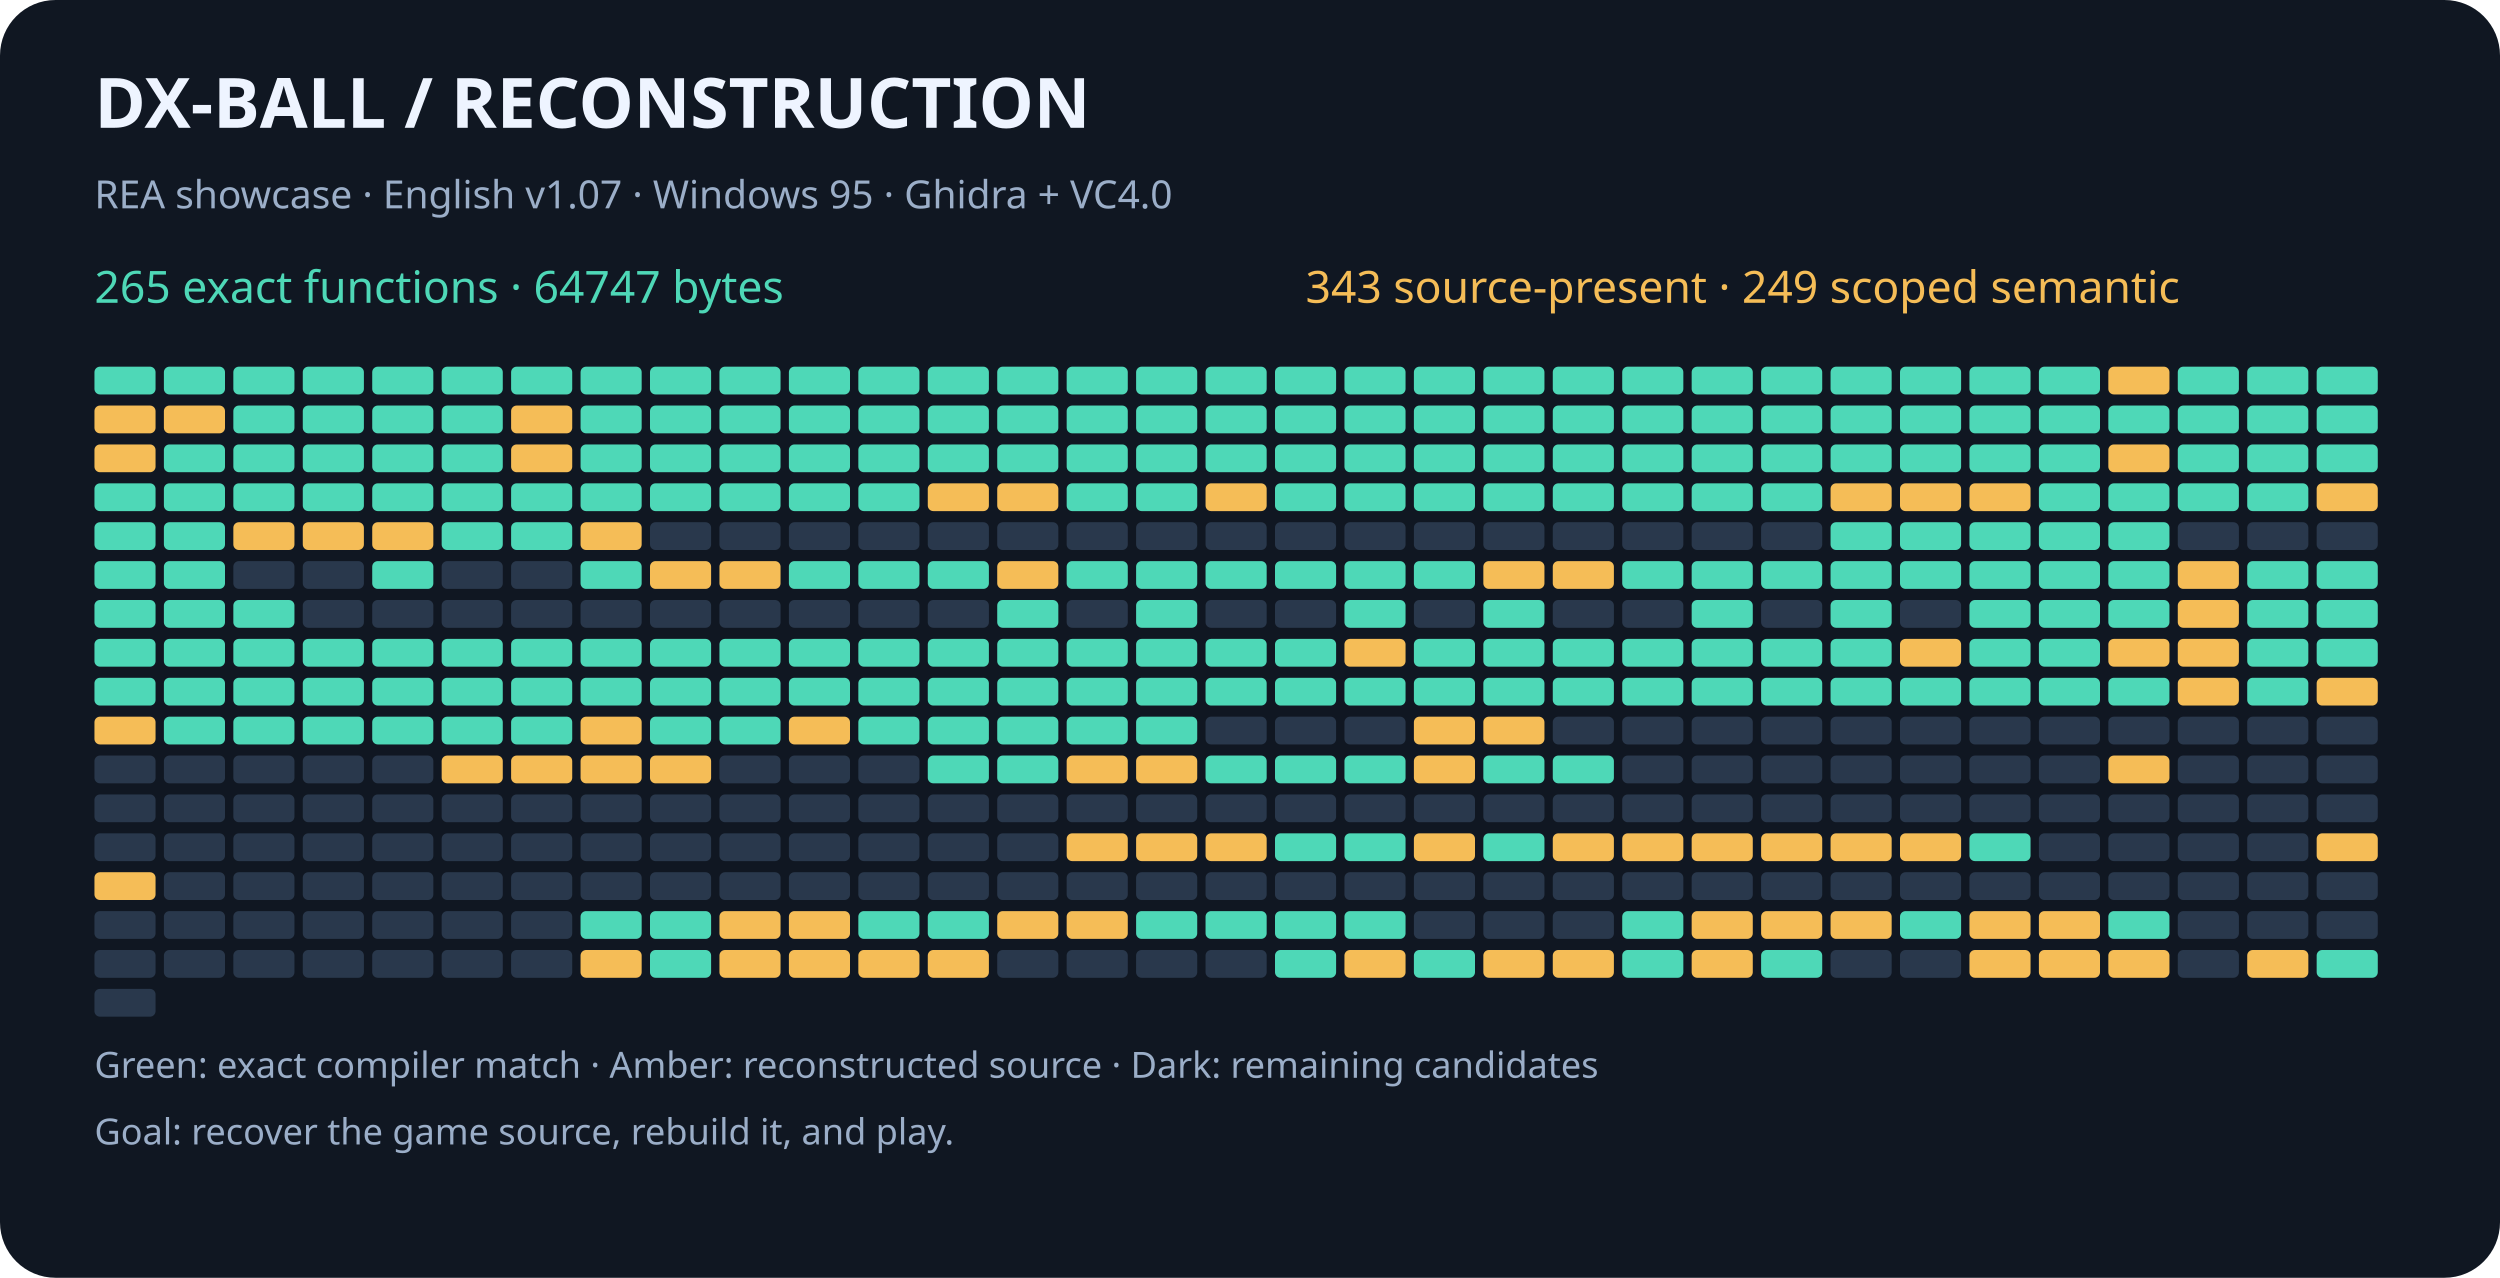
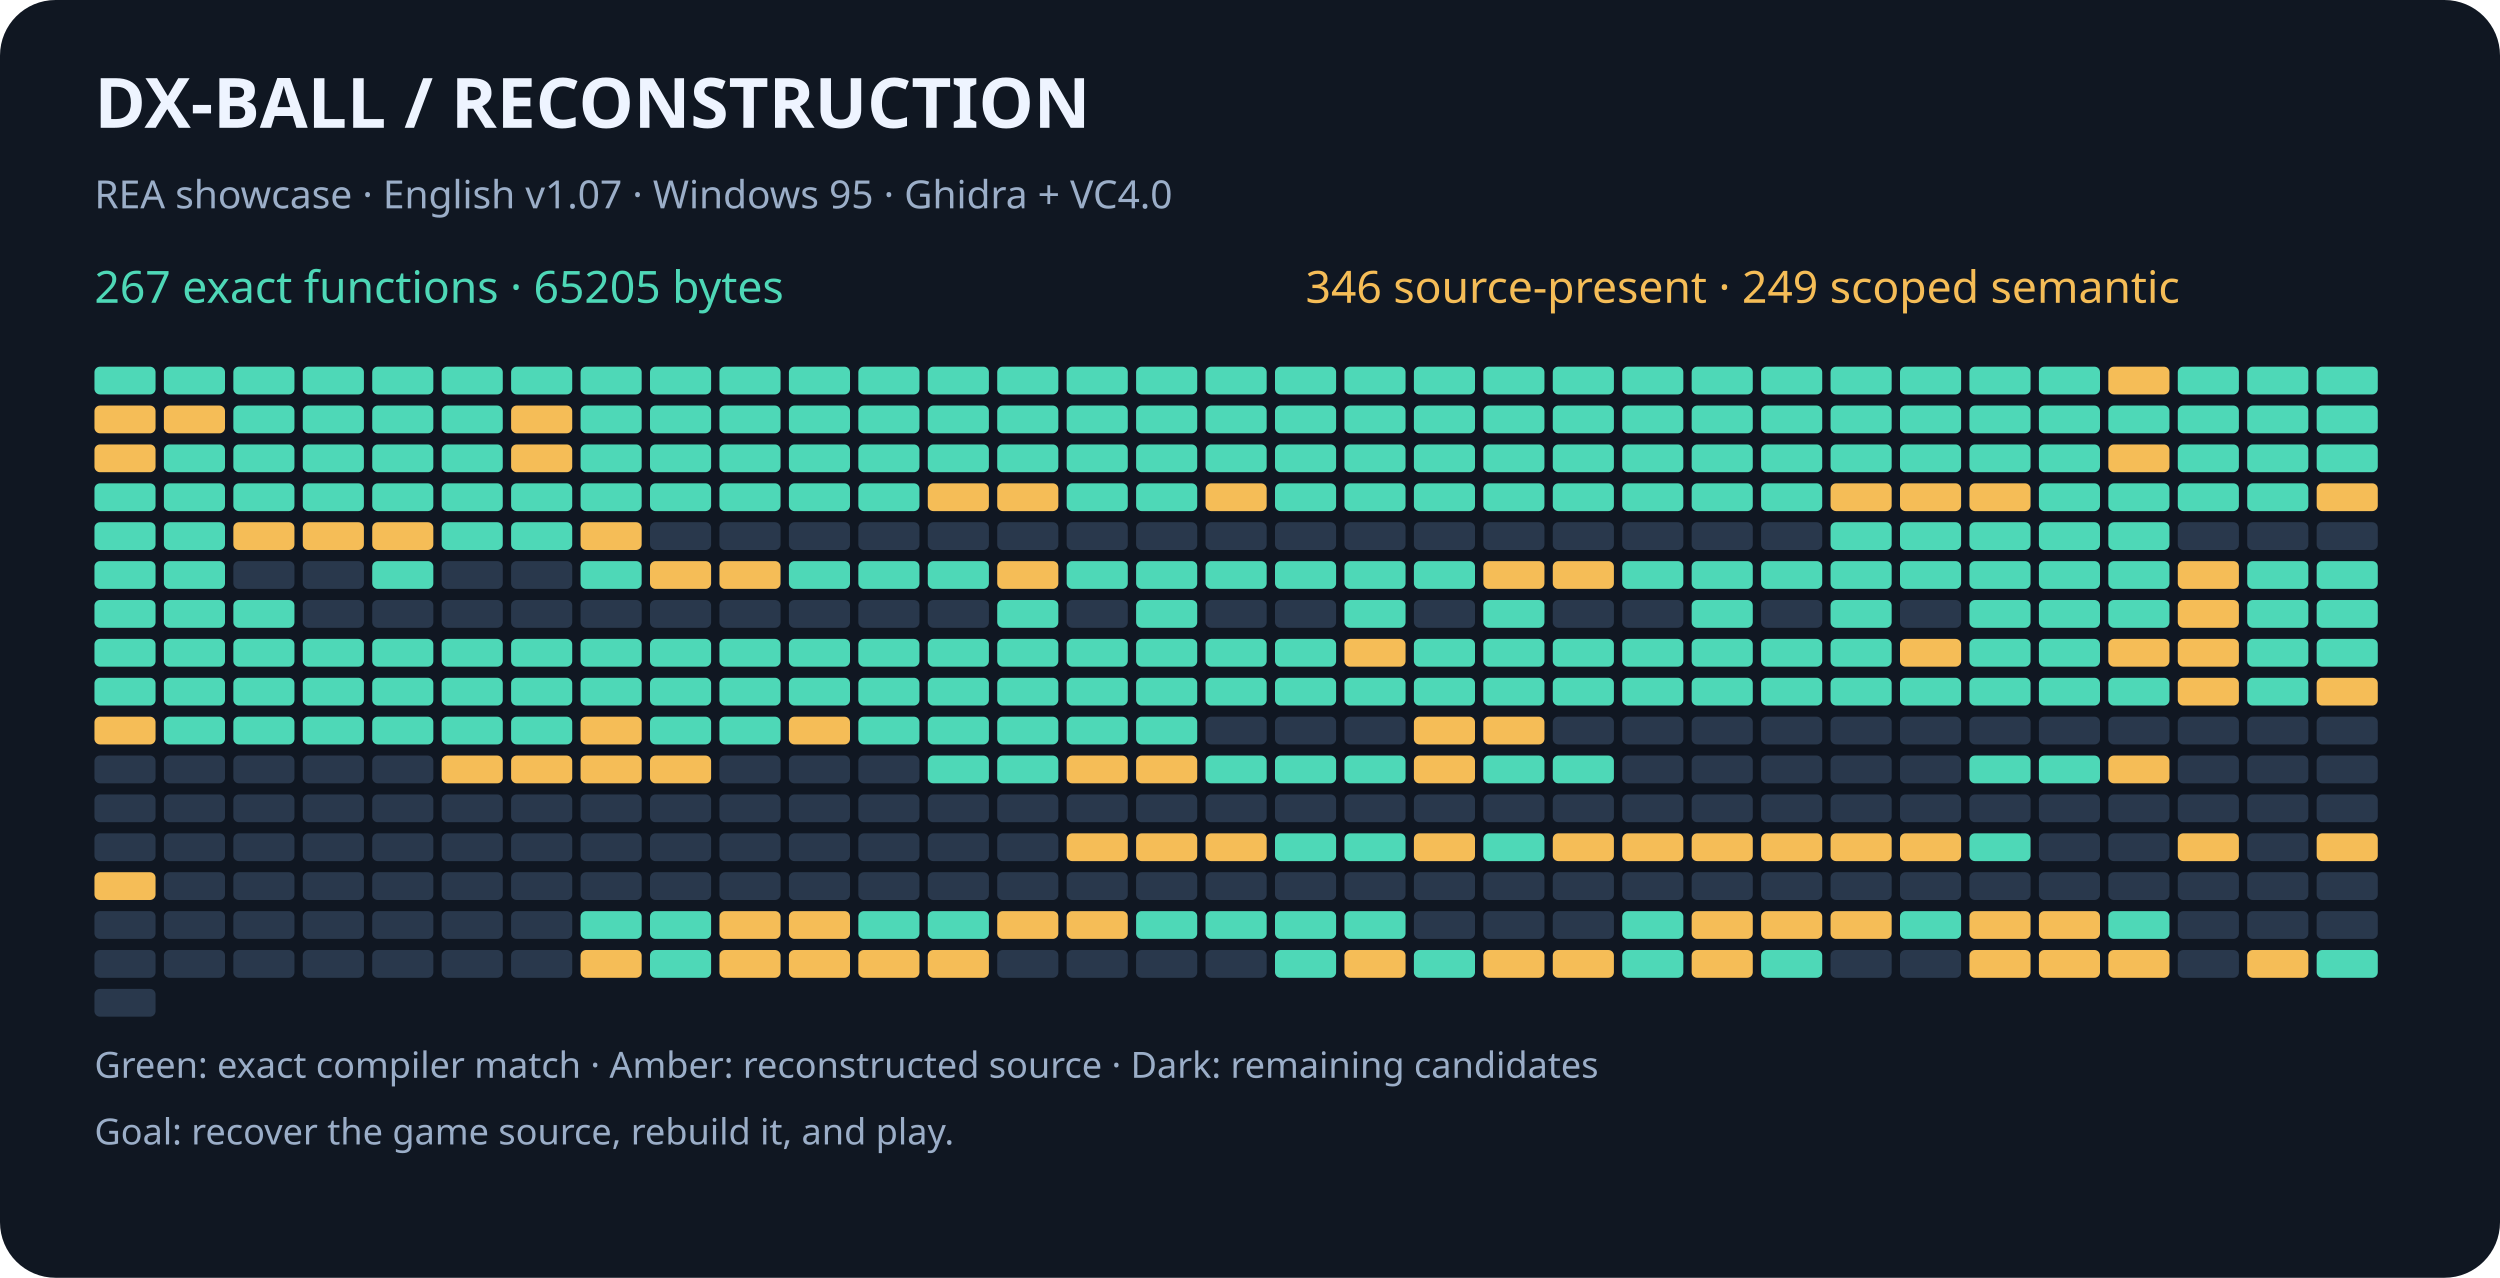
<svg xmlns="http://www.w3.org/2000/svg" width="900" height="460" viewBox="0 0 900 460" role="img" aria-labelledby="title desc">
  <rect width="900" height="460" rx="20" fill="#101722" />
  <g font-family="sans-serif">
    <text x="34" y="46" fill="#eef4ff" font-size="25" font-weight="bold">DX-BALL  /  RECONSTRUCTION</text>
    <text x="34" y="75" fill="#9baec8" font-size="14">REA showcase · English v1.07 · Windows 95 · Ghidra + VC4.0</text>
-     <text x="34" y="109" fill="#4ed8b7" font-size="16">265 exact functions · 64747 bytes</text>
-     <text x="470" y="109" fill="#f5bd57" font-size="16">343 source-present · 249 scoped semantic</text>
+     <text x="34" y="109" fill="#4ed8b7" font-size="16">267 exact functions · 65205 bytes</text>
+     <text x="470" y="109" fill="#f5bd57" font-size="16">346 source-present · 249 scoped semantic</text>
    <rect x="34" y="132" width="22" height="10" rx="2" fill="#4ed8b7" />
    <rect x="59" y="132" width="22" height="10" rx="2" fill="#4ed8b7" />
    <rect x="84" y="132" width="22" height="10" rx="2" fill="#4ed8b7" />
    <rect x="109" y="132" width="22" height="10" rx="2" fill="#4ed8b7" />
    <rect x="134" y="132" width="22" height="10" rx="2" fill="#4ed8b7" />
    <rect x="159" y="132" width="22" height="10" rx="2" fill="#4ed8b7" />
    <rect x="184" y="132" width="22" height="10" rx="2" fill="#4ed8b7" />
    <rect x="209" y="132" width="22" height="10" rx="2" fill="#4ed8b7" />
    <rect x="234" y="132" width="22" height="10" rx="2" fill="#4ed8b7" />
    <rect x="259" y="132" width="22" height="10" rx="2" fill="#4ed8b7" />
    <rect x="284" y="132" width="22" height="10" rx="2" fill="#4ed8b7" />
    <rect x="309" y="132" width="22" height="10" rx="2" fill="#4ed8b7" />
    <rect x="334" y="132" width="22" height="10" rx="2" fill="#4ed8b7" />
    <rect x="359" y="132" width="22" height="10" rx="2" fill="#4ed8b7" />
    <rect x="384" y="132" width="22" height="10" rx="2" fill="#4ed8b7" />
    <rect x="409" y="132" width="22" height="10" rx="2" fill="#4ed8b7" />
    <rect x="434" y="132" width="22" height="10" rx="2" fill="#4ed8b7" />
    <rect x="459" y="132" width="22" height="10" rx="2" fill="#4ed8b7" />
    <rect x="484" y="132" width="22" height="10" rx="2" fill="#4ed8b7" />
    <rect x="509" y="132" width="22" height="10" rx="2" fill="#4ed8b7" />
    <rect x="534" y="132" width="22" height="10" rx="2" fill="#4ed8b7" />
    <rect x="559" y="132" width="22" height="10" rx="2" fill="#4ed8b7" />
    <rect x="584" y="132" width="22" height="10" rx="2" fill="#4ed8b7" />
    <rect x="609" y="132" width="22" height="10" rx="2" fill="#4ed8b7" />
    <rect x="634" y="132" width="22" height="10" rx="2" fill="#4ed8b7" />
    <rect x="659" y="132" width="22" height="10" rx="2" fill="#4ed8b7" />
    <rect x="684" y="132" width="22" height="10" rx="2" fill="#4ed8b7" />
    <rect x="709" y="132" width="22" height="10" rx="2" fill="#4ed8b7" />
    <rect x="734" y="132" width="22" height="10" rx="2" fill="#4ed8b7" />
    <rect x="759" y="132" width="22" height="10" rx="2" fill="#f5bd57" />
    <rect x="784" y="132" width="22" height="10" rx="2" fill="#4ed8b7" />
    <rect x="809" y="132" width="22" height="10" rx="2" fill="#4ed8b7" />
    <rect x="834" y="132" width="22" height="10" rx="2" fill="#4ed8b7" />
    <rect x="34" y="146" width="22" height="10" rx="2" fill="#f5bd57" />
    <rect x="59" y="146" width="22" height="10" rx="2" fill="#f5bd57" />
    <rect x="84" y="146" width="22" height="10" rx="2" fill="#4ed8b7" />
    <rect x="109" y="146" width="22" height="10" rx="2" fill="#4ed8b7" />
    <rect x="134" y="146" width="22" height="10" rx="2" fill="#4ed8b7" />
    <rect x="159" y="146" width="22" height="10" rx="2" fill="#4ed8b7" />
    <rect x="184" y="146" width="22" height="10" rx="2" fill="#f5bd57" />
    <rect x="209" y="146" width="22" height="10" rx="2" fill="#4ed8b7" />
    <rect x="234" y="146" width="22" height="10" rx="2" fill="#4ed8b7" />
    <rect x="259" y="146" width="22" height="10" rx="2" fill="#4ed8b7" />
    <rect x="284" y="146" width="22" height="10" rx="2" fill="#4ed8b7" />
    <rect x="309" y="146" width="22" height="10" rx="2" fill="#4ed8b7" />
    <rect x="334" y="146" width="22" height="10" rx="2" fill="#4ed8b7" />
    <rect x="359" y="146" width="22" height="10" rx="2" fill="#4ed8b7" />
    <rect x="384" y="146" width="22" height="10" rx="2" fill="#4ed8b7" />
    <rect x="409" y="146" width="22" height="10" rx="2" fill="#4ed8b7" />
    <rect x="434" y="146" width="22" height="10" rx="2" fill="#4ed8b7" />
    <rect x="459" y="146" width="22" height="10" rx="2" fill="#4ed8b7" />
    <rect x="484" y="146" width="22" height="10" rx="2" fill="#4ed8b7" />
    <rect x="509" y="146" width="22" height="10" rx="2" fill="#4ed8b7" />
    <rect x="534" y="146" width="22" height="10" rx="2" fill="#4ed8b7" />
    <rect x="559" y="146" width="22" height="10" rx="2" fill="#4ed8b7" />
    <rect x="584" y="146" width="22" height="10" rx="2" fill="#4ed8b7" />
    <rect x="609" y="146" width="22" height="10" rx="2" fill="#4ed8b7" />
    <rect x="634" y="146" width="22" height="10" rx="2" fill="#4ed8b7" />
    <rect x="659" y="146" width="22" height="10" rx="2" fill="#4ed8b7" />
    <rect x="684" y="146" width="22" height="10" rx="2" fill="#4ed8b7" />
    <rect x="709" y="146" width="22" height="10" rx="2" fill="#4ed8b7" />
    <rect x="734" y="146" width="22" height="10" rx="2" fill="#4ed8b7" />
    <rect x="759" y="146" width="22" height="10" rx="2" fill="#4ed8b7" />
    <rect x="784" y="146" width="22" height="10" rx="2" fill="#4ed8b7" />
    <rect x="809" y="146" width="22" height="10" rx="2" fill="#4ed8b7" />
    <rect x="834" y="146" width="22" height="10" rx="2" fill="#4ed8b7" />
    <rect x="34" y="160" width="22" height="10" rx="2" fill="#f5bd57" />
    <rect x="59" y="160" width="22" height="10" rx="2" fill="#4ed8b7" />
    <rect x="84" y="160" width="22" height="10" rx="2" fill="#4ed8b7" />
    <rect x="109" y="160" width="22" height="10" rx="2" fill="#4ed8b7" />
    <rect x="134" y="160" width="22" height="10" rx="2" fill="#4ed8b7" />
    <rect x="159" y="160" width="22" height="10" rx="2" fill="#4ed8b7" />
    <rect x="184" y="160" width="22" height="10" rx="2" fill="#f5bd57" />
    <rect x="209" y="160" width="22" height="10" rx="2" fill="#4ed8b7" />
    <rect x="234" y="160" width="22" height="10" rx="2" fill="#4ed8b7" />
    <rect x="259" y="160" width="22" height="10" rx="2" fill="#4ed8b7" />
    <rect x="284" y="160" width="22" height="10" rx="2" fill="#4ed8b7" />
    <rect x="309" y="160" width="22" height="10" rx="2" fill="#4ed8b7" />
    <rect x="334" y="160" width="22" height="10" rx="2" fill="#4ed8b7" />
    <rect x="359" y="160" width="22" height="10" rx="2" fill="#4ed8b7" />
    <rect x="384" y="160" width="22" height="10" rx="2" fill="#4ed8b7" />
    <rect x="409" y="160" width="22" height="10" rx="2" fill="#4ed8b7" />
    <rect x="434" y="160" width="22" height="10" rx="2" fill="#4ed8b7" />
    <rect x="459" y="160" width="22" height="10" rx="2" fill="#4ed8b7" />
    <rect x="484" y="160" width="22" height="10" rx="2" fill="#4ed8b7" />
    <rect x="509" y="160" width="22" height="10" rx="2" fill="#4ed8b7" />
    <rect x="534" y="160" width="22" height="10" rx="2" fill="#4ed8b7" />
    <rect x="559" y="160" width="22" height="10" rx="2" fill="#4ed8b7" />
    <rect x="584" y="160" width="22" height="10" rx="2" fill="#4ed8b7" />
    <rect x="609" y="160" width="22" height="10" rx="2" fill="#4ed8b7" />
    <rect x="634" y="160" width="22" height="10" rx="2" fill="#4ed8b7" />
    <rect x="659" y="160" width="22" height="10" rx="2" fill="#4ed8b7" />
    <rect x="684" y="160" width="22" height="10" rx="2" fill="#4ed8b7" />
    <rect x="709" y="160" width="22" height="10" rx="2" fill="#4ed8b7" />
    <rect x="734" y="160" width="22" height="10" rx="2" fill="#4ed8b7" />
    <rect x="759" y="160" width="22" height="10" rx="2" fill="#f5bd57" />
    <rect x="784" y="160" width="22" height="10" rx="2" fill="#4ed8b7" />
    <rect x="809" y="160" width="22" height="10" rx="2" fill="#4ed8b7" />
    <rect x="834" y="160" width="22" height="10" rx="2" fill="#4ed8b7" />
    <rect x="34" y="174" width="22" height="10" rx="2" fill="#4ed8b7" />
    <rect x="59" y="174" width="22" height="10" rx="2" fill="#4ed8b7" />
    <rect x="84" y="174" width="22" height="10" rx="2" fill="#4ed8b7" />
    <rect x="109" y="174" width="22" height="10" rx="2" fill="#4ed8b7" />
    <rect x="134" y="174" width="22" height="10" rx="2" fill="#4ed8b7" />
    <rect x="159" y="174" width="22" height="10" rx="2" fill="#4ed8b7" />
    <rect x="184" y="174" width="22" height="10" rx="2" fill="#4ed8b7" />
    <rect x="209" y="174" width="22" height="10" rx="2" fill="#4ed8b7" />
    <rect x="234" y="174" width="22" height="10" rx="2" fill="#4ed8b7" />
    <rect x="259" y="174" width="22" height="10" rx="2" fill="#4ed8b7" />
    <rect x="284" y="174" width="22" height="10" rx="2" fill="#4ed8b7" />
    <rect x="309" y="174" width="22" height="10" rx="2" fill="#4ed8b7" />
    <rect x="334" y="174" width="22" height="10" rx="2" fill="#f5bd57" />
    <rect x="359" y="174" width="22" height="10" rx="2" fill="#f5bd57" />
    <rect x="384" y="174" width="22" height="10" rx="2" fill="#4ed8b7" />
    <rect x="409" y="174" width="22" height="10" rx="2" fill="#4ed8b7" />
    <rect x="434" y="174" width="22" height="10" rx="2" fill="#f5bd57" />
    <rect x="459" y="174" width="22" height="10" rx="2" fill="#4ed8b7" />
    <rect x="484" y="174" width="22" height="10" rx="2" fill="#4ed8b7" />
    <rect x="509" y="174" width="22" height="10" rx="2" fill="#4ed8b7" />
    <rect x="534" y="174" width="22" height="10" rx="2" fill="#4ed8b7" />
    <rect x="559" y="174" width="22" height="10" rx="2" fill="#4ed8b7" />
    <rect x="584" y="174" width="22" height="10" rx="2" fill="#4ed8b7" />
    <rect x="609" y="174" width="22" height="10" rx="2" fill="#4ed8b7" />
    <rect x="634" y="174" width="22" height="10" rx="2" fill="#4ed8b7" />
    <rect x="659" y="174" width="22" height="10" rx="2" fill="#f5bd57" />
    <rect x="684" y="174" width="22" height="10" rx="2" fill="#f5bd57" />
    <rect x="709" y="174" width="22" height="10" rx="2" fill="#f5bd57" />
    <rect x="734" y="174" width="22" height="10" rx="2" fill="#4ed8b7" />
    <rect x="759" y="174" width="22" height="10" rx="2" fill="#4ed8b7" />
    <rect x="784" y="174" width="22" height="10" rx="2" fill="#4ed8b7" />
    <rect x="809" y="174" width="22" height="10" rx="2" fill="#4ed8b7" />
    <rect x="834" y="174" width="22" height="10" rx="2" fill="#f5bd57" />
    <rect x="34" y="188" width="22" height="10" rx="2" fill="#4ed8b7" />
    <rect x="59" y="188" width="22" height="10" rx="2" fill="#4ed8b7" />
    <rect x="84" y="188" width="22" height="10" rx="2" fill="#f5bd57" />
    <rect x="109" y="188" width="22" height="10" rx="2" fill="#f5bd57" />
    <rect x="134" y="188" width="22" height="10" rx="2" fill="#f5bd57" />
    <rect x="159" y="188" width="22" height="10" rx="2" fill="#4ed8b7" />
    <rect x="184" y="188" width="22" height="10" rx="2" fill="#4ed8b7" />
    <rect x="209" y="188" width="22" height="10" rx="2" fill="#f5bd57" />
    <rect x="234" y="188" width="22" height="10" rx="2" fill="#29384c" />
    <rect x="259" y="188" width="22" height="10" rx="2" fill="#29384c" />
    <rect x="284" y="188" width="22" height="10" rx="2" fill="#29384c" />
    <rect x="309" y="188" width="22" height="10" rx="2" fill="#29384c" />
    <rect x="334" y="188" width="22" height="10" rx="2" fill="#29384c" />
    <rect x="359" y="188" width="22" height="10" rx="2" fill="#29384c" />
    <rect x="384" y="188" width="22" height="10" rx="2" fill="#29384c" />
    <rect x="409" y="188" width="22" height="10" rx="2" fill="#29384c" />
    <rect x="434" y="188" width="22" height="10" rx="2" fill="#29384c" />
    <rect x="459" y="188" width="22" height="10" rx="2" fill="#29384c" />
    <rect x="484" y="188" width="22" height="10" rx="2" fill="#29384c" />
    <rect x="509" y="188" width="22" height="10" rx="2" fill="#29384c" />
    <rect x="534" y="188" width="22" height="10" rx="2" fill="#29384c" />
    <rect x="559" y="188" width="22" height="10" rx="2" fill="#29384c" />
    <rect x="584" y="188" width="22" height="10" rx="2" fill="#29384c" />
    <rect x="609" y="188" width="22" height="10" rx="2" fill="#29384c" />
    <rect x="634" y="188" width="22" height="10" rx="2" fill="#29384c" />
    <rect x="659" y="188" width="22" height="10" rx="2" fill="#4ed8b7" />
    <rect x="684" y="188" width="22" height="10" rx="2" fill="#4ed8b7" />
    <rect x="709" y="188" width="22" height="10" rx="2" fill="#4ed8b7" />
    <rect x="734" y="188" width="22" height="10" rx="2" fill="#4ed8b7" />
    <rect x="759" y="188" width="22" height="10" rx="2" fill="#4ed8b7" />
    <rect x="784" y="188" width="22" height="10" rx="2" fill="#29384c" />
    <rect x="809" y="188" width="22" height="10" rx="2" fill="#29384c" />
    <rect x="834" y="188" width="22" height="10" rx="2" fill="#29384c" />
    <rect x="34" y="202" width="22" height="10" rx="2" fill="#4ed8b7" />
    <rect x="59" y="202" width="22" height="10" rx="2" fill="#4ed8b7" />
    <rect x="84" y="202" width="22" height="10" rx="2" fill="#29384c" />
    <rect x="109" y="202" width="22" height="10" rx="2" fill="#29384c" />
    <rect x="134" y="202" width="22" height="10" rx="2" fill="#4ed8b7" />
    <rect x="159" y="202" width="22" height="10" rx="2" fill="#29384c" />
    <rect x="184" y="202" width="22" height="10" rx="2" fill="#29384c" />
    <rect x="209" y="202" width="22" height="10" rx="2" fill="#4ed8b7" />
    <rect x="234" y="202" width="22" height="10" rx="2" fill="#f5bd57" />
    <rect x="259" y="202" width="22" height="10" rx="2" fill="#f5bd57" />
    <rect x="284" y="202" width="22" height="10" rx="2" fill="#4ed8b7" />
    <rect x="309" y="202" width="22" height="10" rx="2" fill="#4ed8b7" />
    <rect x="334" y="202" width="22" height="10" rx="2" fill="#4ed8b7" />
    <rect x="359" y="202" width="22" height="10" rx="2" fill="#f5bd57" />
    <rect x="384" y="202" width="22" height="10" rx="2" fill="#4ed8b7" />
    <rect x="409" y="202" width="22" height="10" rx="2" fill="#4ed8b7" />
    <rect x="434" y="202" width="22" height="10" rx="2" fill="#4ed8b7" />
    <rect x="459" y="202" width="22" height="10" rx="2" fill="#4ed8b7" />
    <rect x="484" y="202" width="22" height="10" rx="2" fill="#4ed8b7" />
    <rect x="509" y="202" width="22" height="10" rx="2" fill="#4ed8b7" />
    <rect x="534" y="202" width="22" height="10" rx="2" fill="#f5bd57" />
    <rect x="559" y="202" width="22" height="10" rx="2" fill="#f5bd57" />
    <rect x="584" y="202" width="22" height="10" rx="2" fill="#4ed8b7" />
    <rect x="609" y="202" width="22" height="10" rx="2" fill="#4ed8b7" />
    <rect x="634" y="202" width="22" height="10" rx="2" fill="#4ed8b7" />
    <rect x="659" y="202" width="22" height="10" rx="2" fill="#4ed8b7" />
    <rect x="684" y="202" width="22" height="10" rx="2" fill="#4ed8b7" />
    <rect x="709" y="202" width="22" height="10" rx="2" fill="#4ed8b7" />
    <rect x="734" y="202" width="22" height="10" rx="2" fill="#4ed8b7" />
    <rect x="759" y="202" width="22" height="10" rx="2" fill="#4ed8b7" />
    <rect x="784" y="202" width="22" height="10" rx="2" fill="#f5bd57" />
    <rect x="809" y="202" width="22" height="10" rx="2" fill="#4ed8b7" />
    <rect x="834" y="202" width="22" height="10" rx="2" fill="#4ed8b7" />
    <rect x="34" y="216" width="22" height="10" rx="2" fill="#4ed8b7" />
    <rect x="59" y="216" width="22" height="10" rx="2" fill="#4ed8b7" />
    <rect x="84" y="216" width="22" height="10" rx="2" fill="#4ed8b7" />
    <rect x="109" y="216" width="22" height="10" rx="2" fill="#29384c" />
    <rect x="134" y="216" width="22" height="10" rx="2" fill="#29384c" />
    <rect x="159" y="216" width="22" height="10" rx="2" fill="#29384c" />
    <rect x="184" y="216" width="22" height="10" rx="2" fill="#29384c" />
    <rect x="209" y="216" width="22" height="10" rx="2" fill="#29384c" />
    <rect x="234" y="216" width="22" height="10" rx="2" fill="#29384c" />
    <rect x="259" y="216" width="22" height="10" rx="2" fill="#29384c" />
    <rect x="284" y="216" width="22" height="10" rx="2" fill="#29384c" />
    <rect x="309" y="216" width="22" height="10" rx="2" fill="#29384c" />
    <rect x="334" y="216" width="22" height="10" rx="2" fill="#29384c" />
    <rect x="359" y="216" width="22" height="10" rx="2" fill="#4ed8b7" />
    <rect x="384" y="216" width="22" height="10" rx="2" fill="#29384c" />
    <rect x="409" y="216" width="22" height="10" rx="2" fill="#4ed8b7" />
    <rect x="434" y="216" width="22" height="10" rx="2" fill="#29384c" />
    <rect x="459" y="216" width="22" height="10" rx="2" fill="#29384c" />
    <rect x="484" y="216" width="22" height="10" rx="2" fill="#4ed8b7" />
    <rect x="509" y="216" width="22" height="10" rx="2" fill="#29384c" />
    <rect x="534" y="216" width="22" height="10" rx="2" fill="#4ed8b7" />
    <rect x="559" y="216" width="22" height="10" rx="2" fill="#29384c" />
    <rect x="584" y="216" width="22" height="10" rx="2" fill="#29384c" />
    <rect x="609" y="216" width="22" height="10" rx="2" fill="#4ed8b7" />
    <rect x="634" y="216" width="22" height="10" rx="2" fill="#29384c" />
    <rect x="659" y="216" width="22" height="10" rx="2" fill="#4ed8b7" />
    <rect x="684" y="216" width="22" height="10" rx="2" fill="#29384c" />
    <rect x="709" y="216" width="22" height="10" rx="2" fill="#4ed8b7" />
    <rect x="734" y="216" width="22" height="10" rx="2" fill="#4ed8b7" />
    <rect x="759" y="216" width="22" height="10" rx="2" fill="#4ed8b7" />
    <rect x="784" y="216" width="22" height="10" rx="2" fill="#f5bd57" />
    <rect x="809" y="216" width="22" height="10" rx="2" fill="#4ed8b7" />
    <rect x="834" y="216" width="22" height="10" rx="2" fill="#4ed8b7" />
    <rect x="34" y="230" width="22" height="10" rx="2" fill="#4ed8b7" />
    <rect x="59" y="230" width="22" height="10" rx="2" fill="#4ed8b7" />
    <rect x="84" y="230" width="22" height="10" rx="2" fill="#4ed8b7" />
    <rect x="109" y="230" width="22" height="10" rx="2" fill="#4ed8b7" />
    <rect x="134" y="230" width="22" height="10" rx="2" fill="#4ed8b7" />
    <rect x="159" y="230" width="22" height="10" rx="2" fill="#4ed8b7" />
    <rect x="184" y="230" width="22" height="10" rx="2" fill="#4ed8b7" />
    <rect x="209" y="230" width="22" height="10" rx="2" fill="#4ed8b7" />
    <rect x="234" y="230" width="22" height="10" rx="2" fill="#4ed8b7" />
    <rect x="259" y="230" width="22" height="10" rx="2" fill="#4ed8b7" />
    <rect x="284" y="230" width="22" height="10" rx="2" fill="#4ed8b7" />
    <rect x="309" y="230" width="22" height="10" rx="2" fill="#4ed8b7" />
    <rect x="334" y="230" width="22" height="10" rx="2" fill="#4ed8b7" />
    <rect x="359" y="230" width="22" height="10" rx="2" fill="#4ed8b7" />
    <rect x="384" y="230" width="22" height="10" rx="2" fill="#4ed8b7" />
    <rect x="409" y="230" width="22" height="10" rx="2" fill="#4ed8b7" />
    <rect x="434" y="230" width="22" height="10" rx="2" fill="#4ed8b7" />
    <rect x="459" y="230" width="22" height="10" rx="2" fill="#4ed8b7" />
    <rect x="484" y="230" width="22" height="10" rx="2" fill="#f5bd57" />
    <rect x="509" y="230" width="22" height="10" rx="2" fill="#4ed8b7" />
    <rect x="534" y="230" width="22" height="10" rx="2" fill="#4ed8b7" />
    <rect x="559" y="230" width="22" height="10" rx="2" fill="#4ed8b7" />
    <rect x="584" y="230" width="22" height="10" rx="2" fill="#4ed8b7" />
    <rect x="609" y="230" width="22" height="10" rx="2" fill="#4ed8b7" />
    <rect x="634" y="230" width="22" height="10" rx="2" fill="#4ed8b7" />
    <rect x="659" y="230" width="22" height="10" rx="2" fill="#4ed8b7" />
    <rect x="684" y="230" width="22" height="10" rx="2" fill="#f5bd57" />
    <rect x="709" y="230" width="22" height="10" rx="2" fill="#4ed8b7" />
    <rect x="734" y="230" width="22" height="10" rx="2" fill="#4ed8b7" />
    <rect x="759" y="230" width="22" height="10" rx="2" fill="#f5bd57" />
    <rect x="784" y="230" width="22" height="10" rx="2" fill="#f5bd57" />
    <rect x="809" y="230" width="22" height="10" rx="2" fill="#4ed8b7" />
    <rect x="834" y="230" width="22" height="10" rx="2" fill="#4ed8b7" />
    <rect x="34" y="244" width="22" height="10" rx="2" fill="#4ed8b7" />
    <rect x="59" y="244" width="22" height="10" rx="2" fill="#4ed8b7" />
    <rect x="84" y="244" width="22" height="10" rx="2" fill="#4ed8b7" />
    <rect x="109" y="244" width="22" height="10" rx="2" fill="#4ed8b7" />
    <rect x="134" y="244" width="22" height="10" rx="2" fill="#4ed8b7" />
    <rect x="159" y="244" width="22" height="10" rx="2" fill="#4ed8b7" />
    <rect x="184" y="244" width="22" height="10" rx="2" fill="#4ed8b7" />
    <rect x="209" y="244" width="22" height="10" rx="2" fill="#4ed8b7" />
    <rect x="234" y="244" width="22" height="10" rx="2" fill="#4ed8b7" />
    <rect x="259" y="244" width="22" height="10" rx="2" fill="#4ed8b7" />
    <rect x="284" y="244" width="22" height="10" rx="2" fill="#4ed8b7" />
    <rect x="309" y="244" width="22" height="10" rx="2" fill="#4ed8b7" />
    <rect x="334" y="244" width="22" height="10" rx="2" fill="#4ed8b7" />
    <rect x="359" y="244" width="22" height="10" rx="2" fill="#4ed8b7" />
    <rect x="384" y="244" width="22" height="10" rx="2" fill="#4ed8b7" />
    <rect x="409" y="244" width="22" height="10" rx="2" fill="#4ed8b7" />
    <rect x="434" y="244" width="22" height="10" rx="2" fill="#4ed8b7" />
    <rect x="459" y="244" width="22" height="10" rx="2" fill="#4ed8b7" />
    <rect x="484" y="244" width="22" height="10" rx="2" fill="#4ed8b7" />
    <rect x="509" y="244" width="22" height="10" rx="2" fill="#4ed8b7" />
    <rect x="534" y="244" width="22" height="10" rx="2" fill="#4ed8b7" />
    <rect x="559" y="244" width="22" height="10" rx="2" fill="#4ed8b7" />
    <rect x="584" y="244" width="22" height="10" rx="2" fill="#4ed8b7" />
    <rect x="609" y="244" width="22" height="10" rx="2" fill="#4ed8b7" />
    <rect x="634" y="244" width="22" height="10" rx="2" fill="#4ed8b7" />
    <rect x="659" y="244" width="22" height="10" rx="2" fill="#4ed8b7" />
    <rect x="684" y="244" width="22" height="10" rx="2" fill="#4ed8b7" />
    <rect x="709" y="244" width="22" height="10" rx="2" fill="#4ed8b7" />
    <rect x="734" y="244" width="22" height="10" rx="2" fill="#4ed8b7" />
    <rect x="759" y="244" width="22" height="10" rx="2" fill="#4ed8b7" />
    <rect x="784" y="244" width="22" height="10" rx="2" fill="#f5bd57" />
    <rect x="809" y="244" width="22" height="10" rx="2" fill="#4ed8b7" />
    <rect x="834" y="244" width="22" height="10" rx="2" fill="#f5bd57" />
    <rect x="34" y="258" width="22" height="10" rx="2" fill="#f5bd57" />
    <rect x="59" y="258" width="22" height="10" rx="2" fill="#4ed8b7" />
    <rect x="84" y="258" width="22" height="10" rx="2" fill="#4ed8b7" />
    <rect x="109" y="258" width="22" height="10" rx="2" fill="#4ed8b7" />
    <rect x="134" y="258" width="22" height="10" rx="2" fill="#4ed8b7" />
    <rect x="159" y="258" width="22" height="10" rx="2" fill="#4ed8b7" />
    <rect x="184" y="258" width="22" height="10" rx="2" fill="#4ed8b7" />
    <rect x="209" y="258" width="22" height="10" rx="2" fill="#f5bd57" />
    <rect x="234" y="258" width="22" height="10" rx="2" fill="#4ed8b7" />
    <rect x="259" y="258" width="22" height="10" rx="2" fill="#4ed8b7" />
    <rect x="284" y="258" width="22" height="10" rx="2" fill="#f5bd57" />
    <rect x="309" y="258" width="22" height="10" rx="2" fill="#4ed8b7" />
    <rect x="334" y="258" width="22" height="10" rx="2" fill="#4ed8b7" />
    <rect x="359" y="258" width="22" height="10" rx="2" fill="#4ed8b7" />
    <rect x="384" y="258" width="22" height="10" rx="2" fill="#4ed8b7" />
    <rect x="409" y="258" width="22" height="10" rx="2" fill="#4ed8b7" />
    <rect x="434" y="258" width="22" height="10" rx="2" fill="#29384c" />
    <rect x="459" y="258" width="22" height="10" rx="2" fill="#29384c" />
    <rect x="484" y="258" width="22" height="10" rx="2" fill="#29384c" />
    <rect x="509" y="258" width="22" height="10" rx="2" fill="#f5bd57" />
    <rect x="534" y="258" width="22" height="10" rx="2" fill="#f5bd57" />
    <rect x="559" y="258" width="22" height="10" rx="2" fill="#29384c" />
    <rect x="584" y="258" width="22" height="10" rx="2" fill="#29384c" />
    <rect x="609" y="258" width="22" height="10" rx="2" fill="#29384c" />
    <rect x="634" y="258" width="22" height="10" rx="2" fill="#29384c" />
    <rect x="659" y="258" width="22" height="10" rx="2" fill="#29384c" />
    <rect x="684" y="258" width="22" height="10" rx="2" fill="#29384c" />
    <rect x="709" y="258" width="22" height="10" rx="2" fill="#29384c" />
    <rect x="734" y="258" width="22" height="10" rx="2" fill="#29384c" />
    <rect x="759" y="258" width="22" height="10" rx="2" fill="#29384c" />
    <rect x="784" y="258" width="22" height="10" rx="2" fill="#29384c" />
    <rect x="809" y="258" width="22" height="10" rx="2" fill="#29384c" />
    <rect x="834" y="258" width="22" height="10" rx="2" fill="#29384c" />
    <rect x="34" y="272" width="22" height="10" rx="2" fill="#29384c" />
    <rect x="59" y="272" width="22" height="10" rx="2" fill="#29384c" />
    <rect x="84" y="272" width="22" height="10" rx="2" fill="#29384c" />
    <rect x="109" y="272" width="22" height="10" rx="2" fill="#29384c" />
    <rect x="134" y="272" width="22" height="10" rx="2" fill="#29384c" />
    <rect x="159" y="272" width="22" height="10" rx="2" fill="#f5bd57" />
    <rect x="184" y="272" width="22" height="10" rx="2" fill="#f5bd57" />
    <rect x="209" y="272" width="22" height="10" rx="2" fill="#f5bd57" />
    <rect x="234" y="272" width="22" height="10" rx="2" fill="#f5bd57" />
    <rect x="259" y="272" width="22" height="10" rx="2" fill="#29384c" />
    <rect x="284" y="272" width="22" height="10" rx="2" fill="#29384c" />
    <rect x="309" y="272" width="22" height="10" rx="2" fill="#29384c" />
    <rect x="334" y="272" width="22" height="10" rx="2" fill="#4ed8b7" />
    <rect x="359" y="272" width="22" height="10" rx="2" fill="#4ed8b7" />
    <rect x="384" y="272" width="22" height="10" rx="2" fill="#f5bd57" />
    <rect x="409" y="272" width="22" height="10" rx="2" fill="#f5bd57" />
    <rect x="434" y="272" width="22" height="10" rx="2" fill="#4ed8b7" />
    <rect x="459" y="272" width="22" height="10" rx="2" fill="#4ed8b7" />
    <rect x="484" y="272" width="22" height="10" rx="2" fill="#4ed8b7" />
    <rect x="509" y="272" width="22" height="10" rx="2" fill="#f5bd57" />
    <rect x="534" y="272" width="22" height="10" rx="2" fill="#4ed8b7" />
    <rect x="559" y="272" width="22" height="10" rx="2" fill="#4ed8b7" />
    <rect x="584" y="272" width="22" height="10" rx="2" fill="#29384c" />
    <rect x="609" y="272" width="22" height="10" rx="2" fill="#29384c" />
    <rect x="634" y="272" width="22" height="10" rx="2" fill="#29384c" />
    <rect x="659" y="272" width="22" height="10" rx="2" fill="#29384c" />
    <rect x="684" y="272" width="22" height="10" rx="2" fill="#29384c" />
-     <rect x="709" y="272" width="22" height="10" rx="2" fill="#29384c" />
-     <rect x="734" y="272" width="22" height="10" rx="2" fill="#29384c" />
+     <rect x="709" y="272" width="22" height="10" rx="2" fill="#4ed8b7" />
+     <rect x="734" y="272" width="22" height="10" rx="2" fill="#4ed8b7" />
    <rect x="759" y="272" width="22" height="10" rx="2" fill="#f5bd57" />
    <rect x="784" y="272" width="22" height="10" rx="2" fill="#29384c" />
    <rect x="809" y="272" width="22" height="10" rx="2" fill="#29384c" />
    <rect x="834" y="272" width="22" height="10" rx="2" fill="#29384c" />
    <rect x="34" y="286" width="22" height="10" rx="2" fill="#29384c" />
    <rect x="59" y="286" width="22" height="10" rx="2" fill="#29384c" />
    <rect x="84" y="286" width="22" height="10" rx="2" fill="#29384c" />
    <rect x="109" y="286" width="22" height="10" rx="2" fill="#29384c" />
    <rect x="134" y="286" width="22" height="10" rx="2" fill="#29384c" />
    <rect x="159" y="286" width="22" height="10" rx="2" fill="#29384c" />
    <rect x="184" y="286" width="22" height="10" rx="2" fill="#29384c" />
    <rect x="209" y="286" width="22" height="10" rx="2" fill="#29384c" />
    <rect x="234" y="286" width="22" height="10" rx="2" fill="#29384c" />
    <rect x="259" y="286" width="22" height="10" rx="2" fill="#29384c" />
    <rect x="284" y="286" width="22" height="10" rx="2" fill="#29384c" />
    <rect x="309" y="286" width="22" height="10" rx="2" fill="#29384c" />
    <rect x="334" y="286" width="22" height="10" rx="2" fill="#29384c" />
    <rect x="359" y="286" width="22" height="10" rx="2" fill="#29384c" />
    <rect x="384" y="286" width="22" height="10" rx="2" fill="#29384c" />
    <rect x="409" y="286" width="22" height="10" rx="2" fill="#29384c" />
    <rect x="434" y="286" width="22" height="10" rx="2" fill="#29384c" />
    <rect x="459" y="286" width="22" height="10" rx="2" fill="#29384c" />
    <rect x="484" y="286" width="22" height="10" rx="2" fill="#29384c" />
    <rect x="509" y="286" width="22" height="10" rx="2" fill="#29384c" />
    <rect x="534" y="286" width="22" height="10" rx="2" fill="#29384c" />
    <rect x="559" y="286" width="22" height="10" rx="2" fill="#29384c" />
    <rect x="584" y="286" width="22" height="10" rx="2" fill="#29384c" />
    <rect x="609" y="286" width="22" height="10" rx="2" fill="#29384c" />
    <rect x="634" y="286" width="22" height="10" rx="2" fill="#29384c" />
    <rect x="659" y="286" width="22" height="10" rx="2" fill="#29384c" />
    <rect x="684" y="286" width="22" height="10" rx="2" fill="#29384c" />
    <rect x="709" y="286" width="22" height="10" rx="2" fill="#29384c" />
    <rect x="734" y="286" width="22" height="10" rx="2" fill="#29384c" />
    <rect x="759" y="286" width="22" height="10" rx="2" fill="#29384c" />
    <rect x="784" y="286" width="22" height="10" rx="2" fill="#29384c" />
    <rect x="809" y="286" width="22" height="10" rx="2" fill="#29384c" />
    <rect x="834" y="286" width="22" height="10" rx="2" fill="#29384c" />
    <rect x="34" y="300" width="22" height="10" rx="2" fill="#29384c" />
    <rect x="59" y="300" width="22" height="10" rx="2" fill="#29384c" />
    <rect x="84" y="300" width="22" height="10" rx="2" fill="#29384c" />
    <rect x="109" y="300" width="22" height="10" rx="2" fill="#29384c" />
    <rect x="134" y="300" width="22" height="10" rx="2" fill="#29384c" />
    <rect x="159" y="300" width="22" height="10" rx="2" fill="#29384c" />
    <rect x="184" y="300" width="22" height="10" rx="2" fill="#29384c" />
    <rect x="209" y="300" width="22" height="10" rx="2" fill="#29384c" />
    <rect x="234" y="300" width="22" height="10" rx="2" fill="#29384c" />
    <rect x="259" y="300" width="22" height="10" rx="2" fill="#29384c" />
    <rect x="284" y="300" width="22" height="10" rx="2" fill="#29384c" />
    <rect x="309" y="300" width="22" height="10" rx="2" fill="#29384c" />
    <rect x="334" y="300" width="22" height="10" rx="2" fill="#29384c" />
    <rect x="359" y="300" width="22" height="10" rx="2" fill="#29384c" />
    <rect x="384" y="300" width="22" height="10" rx="2" fill="#f5bd57" />
    <rect x="409" y="300" width="22" height="10" rx="2" fill="#f5bd57" />
    <rect x="434" y="300" width="22" height="10" rx="2" fill="#f5bd57" />
    <rect x="459" y="300" width="22" height="10" rx="2" fill="#4ed8b7" />
    <rect x="484" y="300" width="22" height="10" rx="2" fill="#4ed8b7" />
    <rect x="509" y="300" width="22" height="10" rx="2" fill="#f5bd57" />
    <rect x="534" y="300" width="22" height="10" rx="2" fill="#4ed8b7" />
    <rect x="559" y="300" width="22" height="10" rx="2" fill="#f5bd57" />
    <rect x="584" y="300" width="22" height="10" rx="2" fill="#f5bd57" />
    <rect x="609" y="300" width="22" height="10" rx="2" fill="#f5bd57" />
    <rect x="634" y="300" width="22" height="10" rx="2" fill="#f5bd57" />
    <rect x="659" y="300" width="22" height="10" rx="2" fill="#f5bd57" />
    <rect x="684" y="300" width="22" height="10" rx="2" fill="#f5bd57" />
    <rect x="709" y="300" width="22" height="10" rx="2" fill="#4ed8b7" />
    <rect x="734" y="300" width="22" height="10" rx="2" fill="#29384c" />
    <rect x="759" y="300" width="22" height="10" rx="2" fill="#29384c" />
-     <rect x="784" y="300" width="22" height="10" rx="2" fill="#29384c" />
+     <rect x="784" y="300" width="22" height="10" rx="2" fill="#f5bd57" />
    <rect x="809" y="300" width="22" height="10" rx="2" fill="#29384c" />
    <rect x="834" y="300" width="22" height="10" rx="2" fill="#f5bd57" />
    <rect x="34" y="314" width="22" height="10" rx="2" fill="#f5bd57" />
    <rect x="59" y="314" width="22" height="10" rx="2" fill="#29384c" />
    <rect x="84" y="314" width="22" height="10" rx="2" fill="#29384c" />
    <rect x="109" y="314" width="22" height="10" rx="2" fill="#29384c" />
    <rect x="134" y="314" width="22" height="10" rx="2" fill="#29384c" />
    <rect x="159" y="314" width="22" height="10" rx="2" fill="#29384c" />
    <rect x="184" y="314" width="22" height="10" rx="2" fill="#29384c" />
    <rect x="209" y="314" width="22" height="10" rx="2" fill="#29384c" />
    <rect x="234" y="314" width="22" height="10" rx="2" fill="#29384c" />
    <rect x="259" y="314" width="22" height="10" rx="2" fill="#29384c" />
    <rect x="284" y="314" width="22" height="10" rx="2" fill="#29384c" />
    <rect x="309" y="314" width="22" height="10" rx="2" fill="#29384c" />
    <rect x="334" y="314" width="22" height="10" rx="2" fill="#29384c" />
    <rect x="359" y="314" width="22" height="10" rx="2" fill="#29384c" />
    <rect x="384" y="314" width="22" height="10" rx="2" fill="#29384c" />
    <rect x="409" y="314" width="22" height="10" rx="2" fill="#29384c" />
    <rect x="434" y="314" width="22" height="10" rx="2" fill="#29384c" />
    <rect x="459" y="314" width="22" height="10" rx="2" fill="#29384c" />
    <rect x="484" y="314" width="22" height="10" rx="2" fill="#29384c" />
    <rect x="509" y="314" width="22" height="10" rx="2" fill="#29384c" />
    <rect x="534" y="314" width="22" height="10" rx="2" fill="#29384c" />
    <rect x="559" y="314" width="22" height="10" rx="2" fill="#29384c" />
    <rect x="584" y="314" width="22" height="10" rx="2" fill="#29384c" />
    <rect x="609" y="314" width="22" height="10" rx="2" fill="#29384c" />
    <rect x="634" y="314" width="22" height="10" rx="2" fill="#29384c" />
    <rect x="659" y="314" width="22" height="10" rx="2" fill="#29384c" />
    <rect x="684" y="314" width="22" height="10" rx="2" fill="#29384c" />
    <rect x="709" y="314" width="22" height="10" rx="2" fill="#29384c" />
    <rect x="734" y="314" width="22" height="10" rx="2" fill="#29384c" />
    <rect x="759" y="314" width="22" height="10" rx="2" fill="#29384c" />
    <rect x="784" y="314" width="22" height="10" rx="2" fill="#29384c" />
    <rect x="809" y="314" width="22" height="10" rx="2" fill="#29384c" />
    <rect x="834" y="314" width="22" height="10" rx="2" fill="#29384c" />
    <rect x="34" y="328" width="22" height="10" rx="2" fill="#29384c" />
    <rect x="59" y="328" width="22" height="10" rx="2" fill="#29384c" />
    <rect x="84" y="328" width="22" height="10" rx="2" fill="#29384c" />
    <rect x="109" y="328" width="22" height="10" rx="2" fill="#29384c" />
    <rect x="134" y="328" width="22" height="10" rx="2" fill="#29384c" />
    <rect x="159" y="328" width="22" height="10" rx="2" fill="#29384c" />
    <rect x="184" y="328" width="22" height="10" rx="2" fill="#29384c" />
    <rect x="209" y="328" width="22" height="10" rx="2" fill="#4ed8b7" />
    <rect x="234" y="328" width="22" height="10" rx="2" fill="#4ed8b7" />
    <rect x="259" y="328" width="22" height="10" rx="2" fill="#f5bd57" />
    <rect x="284" y="328" width="22" height="10" rx="2" fill="#f5bd57" />
    <rect x="309" y="328" width="22" height="10" rx="2" fill="#4ed8b7" />
    <rect x="334" y="328" width="22" height="10" rx="2" fill="#4ed8b7" />
    <rect x="359" y="328" width="22" height="10" rx="2" fill="#f5bd57" />
    <rect x="384" y="328" width="22" height="10" rx="2" fill="#f5bd57" />
    <rect x="409" y="328" width="22" height="10" rx="2" fill="#4ed8b7" />
    <rect x="434" y="328" width="22" height="10" rx="2" fill="#4ed8b7" />
    <rect x="459" y="328" width="22" height="10" rx="2" fill="#4ed8b7" />
    <rect x="484" y="328" width="22" height="10" rx="2" fill="#4ed8b7" />
    <rect x="509" y="328" width="22" height="10" rx="2" fill="#29384c" />
    <rect x="534" y="328" width="22" height="10" rx="2" fill="#29384c" />
    <rect x="559" y="328" width="22" height="10" rx="2" fill="#29384c" />
    <rect x="584" y="328" width="22" height="10" rx="2" fill="#4ed8b7" />
    <rect x="609" y="328" width="22" height="10" rx="2" fill="#f5bd57" />
    <rect x="634" y="328" width="22" height="10" rx="2" fill="#f5bd57" />
    <rect x="659" y="328" width="22" height="10" rx="2" fill="#f5bd57" />
    <rect x="684" y="328" width="22" height="10" rx="2" fill="#4ed8b7" />
    <rect x="709" y="328" width="22" height="10" rx="2" fill="#f5bd57" />
    <rect x="734" y="328" width="22" height="10" rx="2" fill="#f5bd57" />
    <rect x="759" y="328" width="22" height="10" rx="2" fill="#4ed8b7" />
    <rect x="784" y="328" width="22" height="10" rx="2" fill="#29384c" />
    <rect x="809" y="328" width="22" height="10" rx="2" fill="#29384c" />
    <rect x="834" y="328" width="22" height="10" rx="2" fill="#29384c" />
    <rect x="34" y="342" width="22" height="10" rx="2" fill="#29384c" />
    <rect x="59" y="342" width="22" height="10" rx="2" fill="#29384c" />
    <rect x="84" y="342" width="22" height="10" rx="2" fill="#29384c" />
    <rect x="109" y="342" width="22" height="10" rx="2" fill="#29384c" />
    <rect x="134" y="342" width="22" height="10" rx="2" fill="#29384c" />
    <rect x="159" y="342" width="22" height="10" rx="2" fill="#29384c" />
    <rect x="184" y="342" width="22" height="10" rx="2" fill="#29384c" />
    <rect x="209" y="342" width="22" height="10" rx="2" fill="#f5bd57" />
    <rect x="234" y="342" width="22" height="10" rx="2" fill="#4ed8b7" />
    <rect x="259" y="342" width="22" height="10" rx="2" fill="#f5bd57" />
    <rect x="284" y="342" width="22" height="10" rx="2" fill="#f5bd57" />
    <rect x="309" y="342" width="22" height="10" rx="2" fill="#f5bd57" />
    <rect x="334" y="342" width="22" height="10" rx="2" fill="#f5bd57" />
    <rect x="359" y="342" width="22" height="10" rx="2" fill="#29384c" />
    <rect x="384" y="342" width="22" height="10" rx="2" fill="#29384c" />
    <rect x="409" y="342" width="22" height="10" rx="2" fill="#29384c" />
    <rect x="434" y="342" width="22" height="10" rx="2" fill="#29384c" />
    <rect x="459" y="342" width="22" height="10" rx="2" fill="#4ed8b7" />
    <rect x="484" y="342" width="22" height="10" rx="2" fill="#f5bd57" />
    <rect x="509" y="342" width="22" height="10" rx="2" fill="#4ed8b7" />
    <rect x="534" y="342" width="22" height="10" rx="2" fill="#f5bd57" />
    <rect x="559" y="342" width="22" height="10" rx="2" fill="#f5bd57" />
    <rect x="584" y="342" width="22" height="10" rx="2" fill="#4ed8b7" />
    <rect x="609" y="342" width="22" height="10" rx="2" fill="#f5bd57" />
    <rect x="634" y="342" width="22" height="10" rx="2" fill="#4ed8b7" />
    <rect x="659" y="342" width="22" height="10" rx="2" fill="#29384c" />
    <rect x="684" y="342" width="22" height="10" rx="2" fill="#29384c" />
    <rect x="709" y="342" width="22" height="10" rx="2" fill="#f5bd57" />
    <rect x="734" y="342" width="22" height="10" rx="2" fill="#f5bd57" />
    <rect x="759" y="342" width="22" height="10" rx="2" fill="#f5bd57" />
    <rect x="784" y="342" width="22" height="10" rx="2" fill="#29384c" />
    <rect x="809" y="342" width="22" height="10" rx="2" fill="#f5bd57" />
    <rect x="834" y="342" width="22" height="10" rx="2" fill="#4ed8b7" />
    <rect x="34" y="356" width="22" height="10" rx="2" fill="#29384c" />
    <text x="34" y="388" fill="#9baec8" font-size="13">Green: exact compiler match · Amber: reconstructed source · Dark: remaining candidates</text>
    <text x="34" y="412" fill="#9baec8" font-size="13">Goal: recover the game source, rebuild it, and play.</text>
  </g>
</svg>
